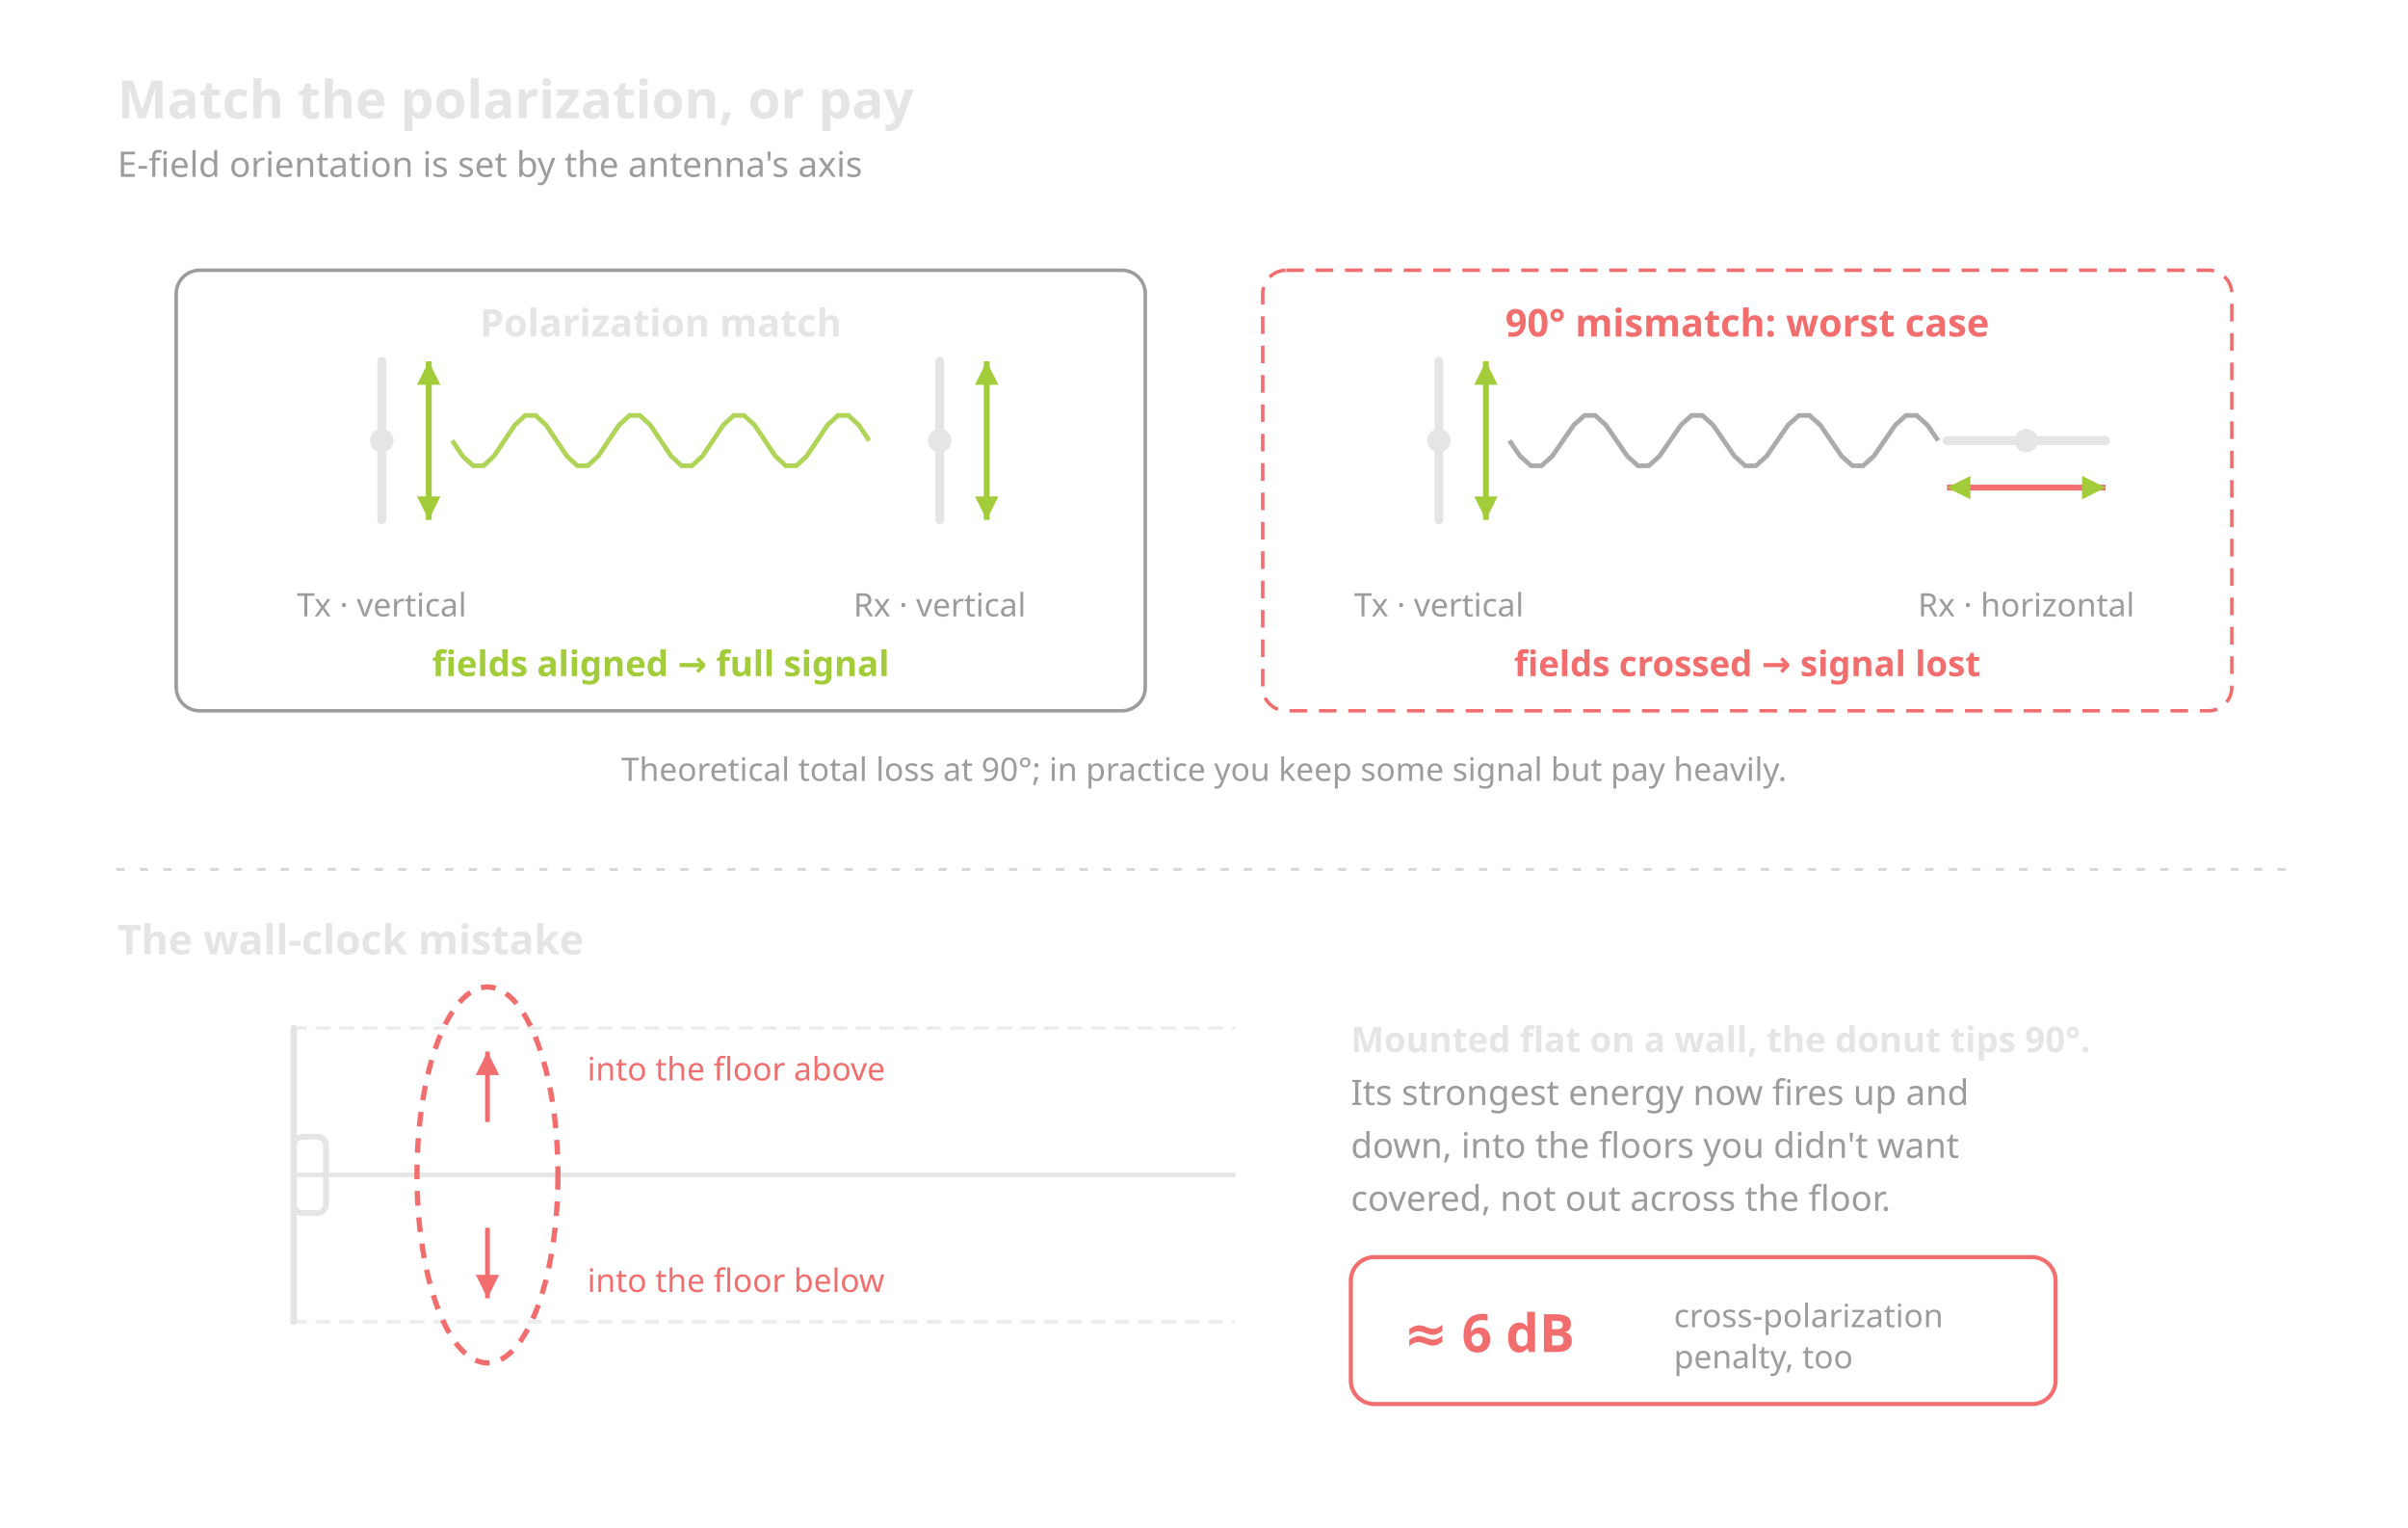
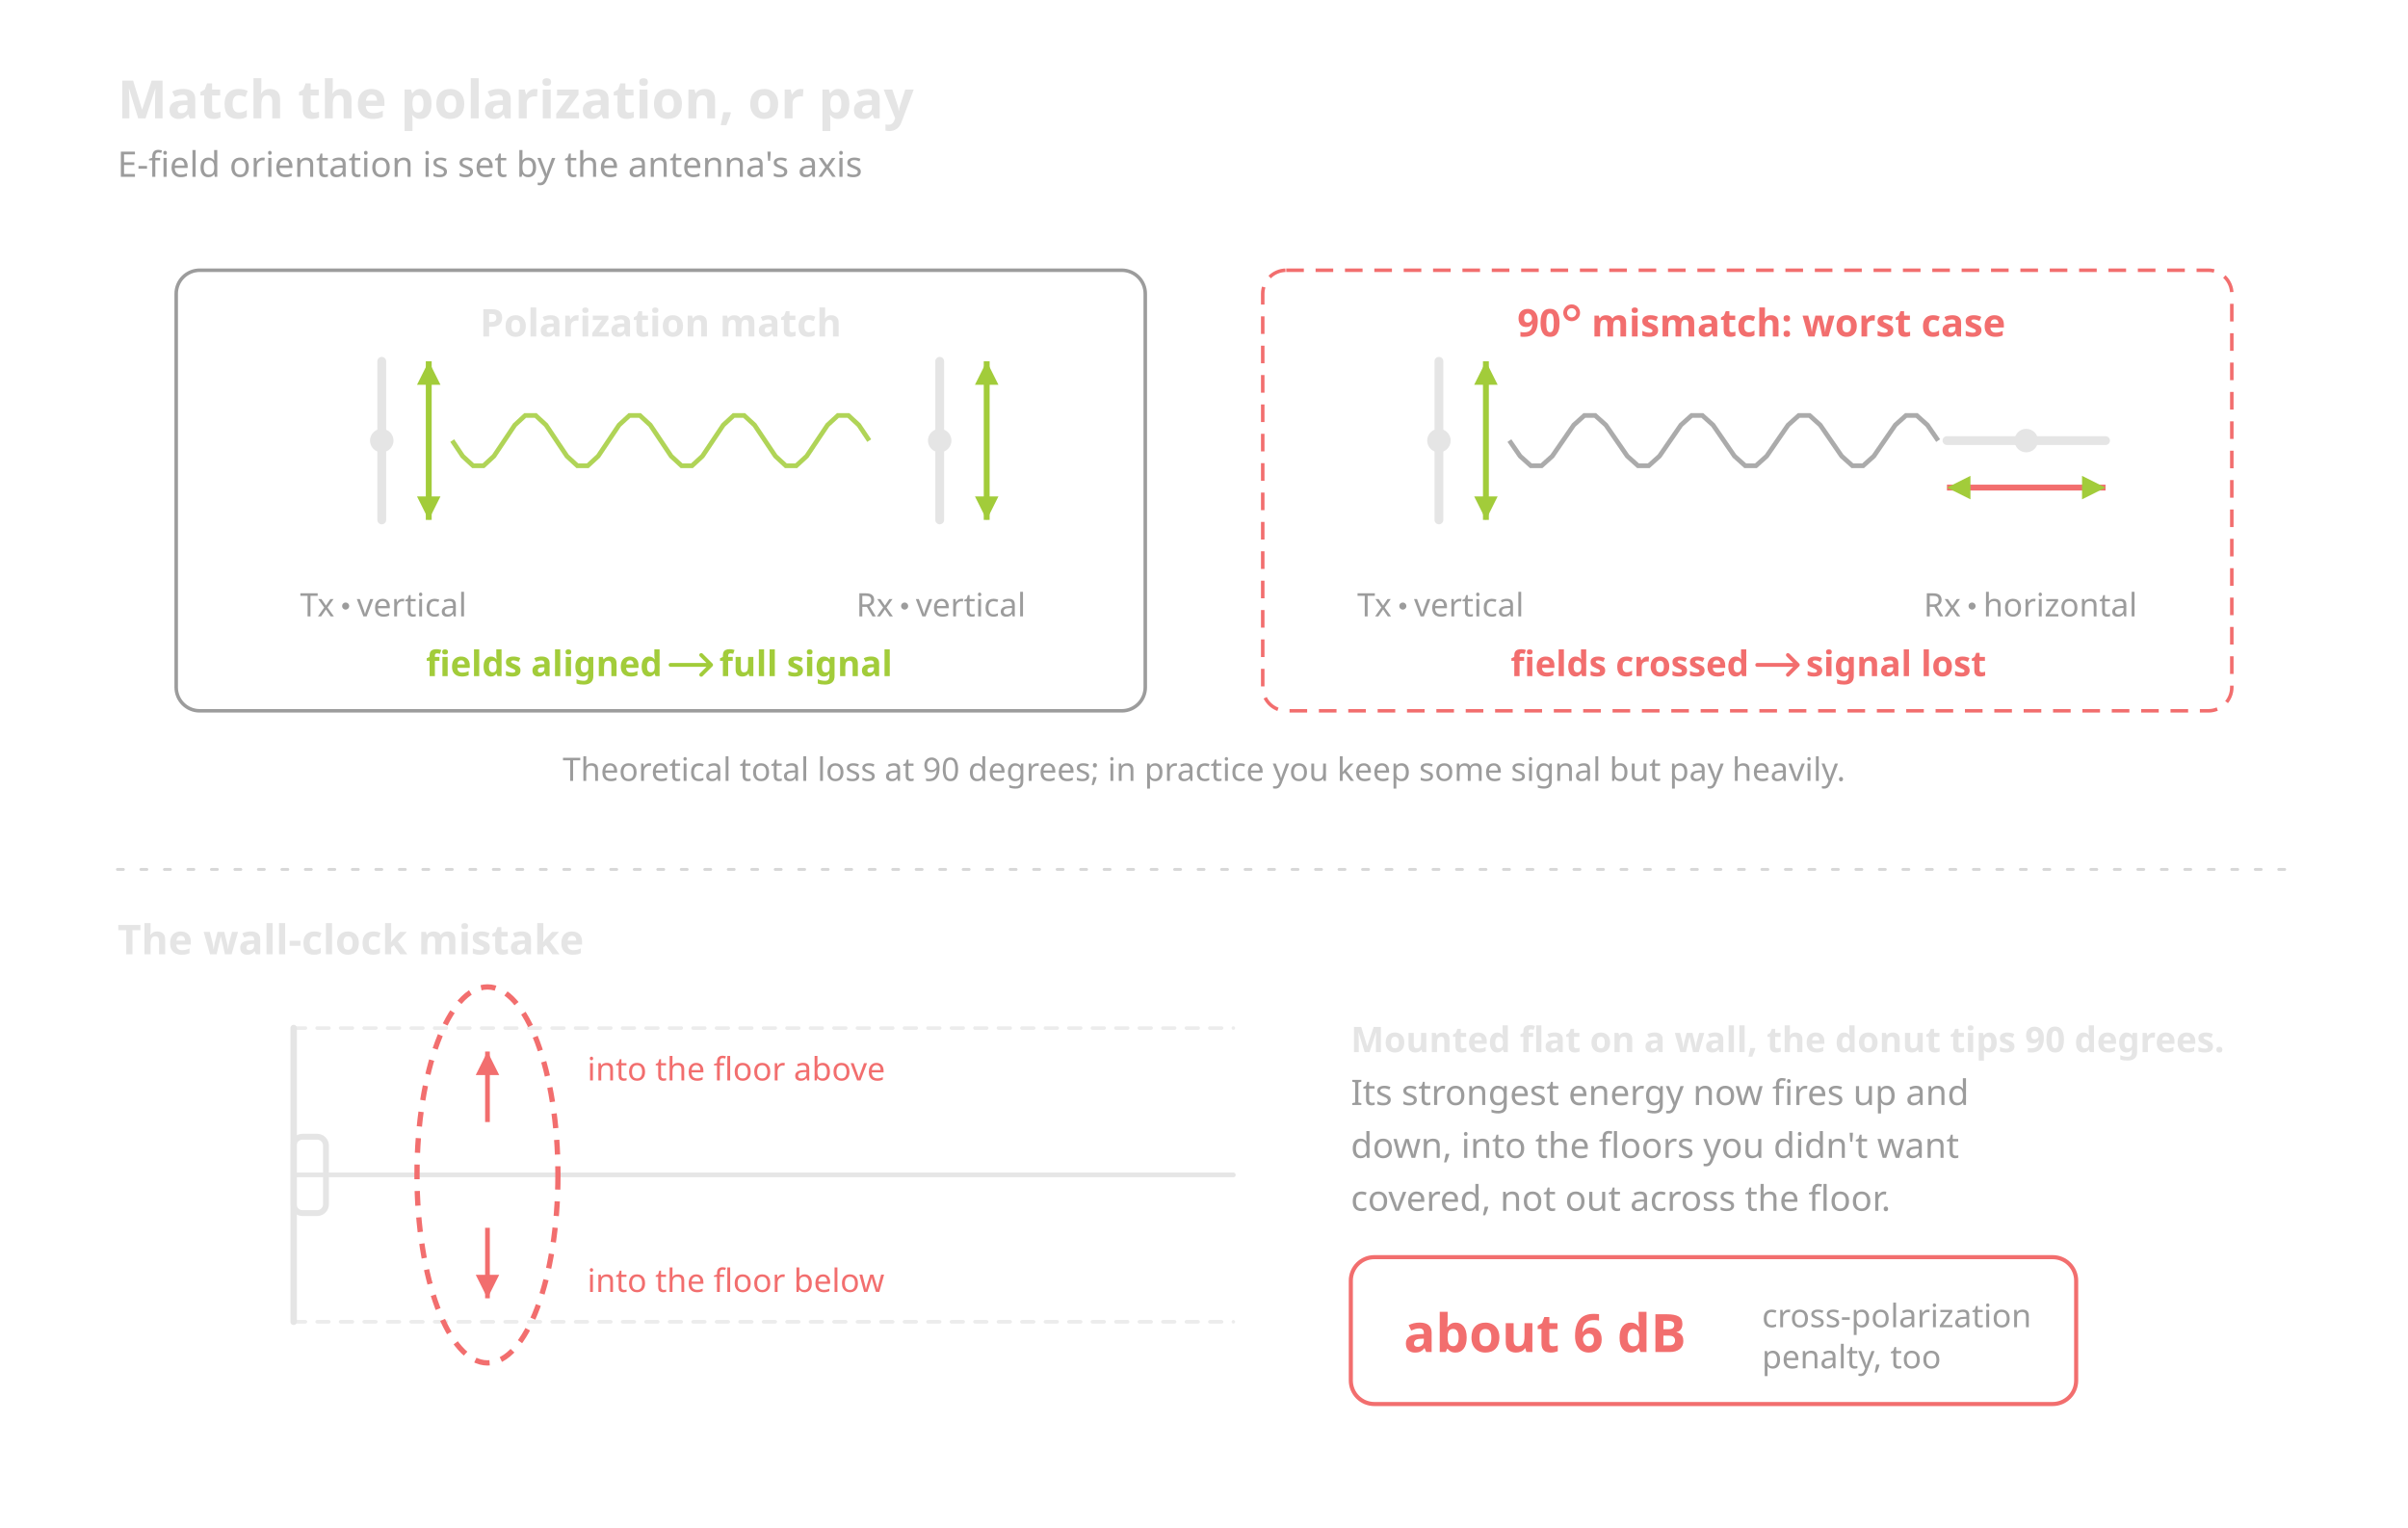
<svg xmlns="http://www.w3.org/2000/svg" viewBox="0 0 820 520" width="820" height="520" role="img" aria-label="Polarization: matched vertical-to-vertical antennas pass full signal; a 90-degree mismatch (vertical to horizontal) is the worst case with crossed fields; and a wall-clock-mounted AP tips the donut so its strongest energy fires into the floors above and below with a roughly 6 dB cross-polarization penalty">
  <defs>
  </defs>
  <text x="40" y="40.3" font-family="IBM Plex Sans" font-size="18" fill="#E5E5E5" text-anchor="start" font-weight="700" letter-spacing="0">Match the polarization, or pay</text>
  <text x="40" y="60.2" font-family="IBM Plex Sans" font-size="12" fill="#9C9C9C" text-anchor="start" font-weight="400" letter-spacing="0">E-field orientation is set by the antenna's axis</text>
  <rect x="60" y="92" width="330" height="150" rx="8" stroke="#9C9C9C" stroke-width="1.2" fill="none" />
  <text x="225" y="114.55" font-family="IBM Plex Sans" font-size="13" fill="#E5E5E5" text-anchor="middle" font-weight="600" letter-spacing="0">Polarization match</text>
  <line x1="130" y1="177" x2="130" y2="123" stroke="#E5E5E5" stroke-width="3" stroke-linecap="round" opacity="1" />
  <circle cx="130" cy="150" r="3" stroke="#E5E5E5" stroke-width="2" fill="#E5E5E5" opacity="1" />
  <line x1="146" y1="177" x2="146" y2="123" stroke="#A2CC3A" stroke-width="2" />
  <line x1="320" y1="177" x2="320" y2="123" stroke="#E5E5E5" stroke-width="3" stroke-linecap="round" opacity="1" />
  <circle cx="320" cy="150" r="3" stroke="#E5E5E5" stroke-width="2" fill="#E5E5E5" opacity="1" />
  <line x1="336" y1="177" x2="336" y2="123" stroke="#A2CC3A" stroke-width="2" />
  <path d="M154 150 L154 150 L157.55 155.29 L161.1 158.56 L164.65 158.56 L168.2 155.29 L171.75 150 L175.3 144.71 L178.85 141.44 L182.4 141.44 L185.95 144.71 L189.5 150 L193.05 155.29 L196.6 158.56 L200.15 158.56 L203.7 155.29 L207.25 150 L210.8 144.71 L214.35 141.44 L217.9 141.44 L221.45 144.71 L225 150 L228.55 155.29 L232.1 158.56 L235.65 158.56 L239.2 155.29 L242.75 150 L246.3 144.71 L249.85 141.44 L253.4 141.44 L256.95 144.71 L260.5 150 L264.05 155.29 L267.6 158.56 L271.15 158.56 L274.7 155.29 L278.25 150 L281.8 144.71 L285.35 141.44 L288.9 141.44 L292.45 144.71 L296 150" stroke="#A2CC3A" stroke-width="1.6" fill="none" opacity="0.85" />
-   <text x="130" y="209.85" font-family="IBM Plex Sans" font-size="11" fill="#9C9C9C" text-anchor="middle" font-weight="400" letter-spacing="0">Tx · vertical</text>
-   <text x="320" y="209.85" font-family="IBM Plex Sans" font-size="11" fill="#9C9C9C" text-anchor="middle" font-weight="400" letter-spacing="0">Rx · vertical</text>
-   <text x="225" y="230.2" font-family="IBM Plex Sans" font-size="12" fill="#A2CC3A" text-anchor="middle" font-weight="600" letter-spacing="0">fields aligned → full signal</text>
+   <text x="113.89" y="209.85" font-family="IBM Plex Sans" font-size="11" fill="#9C9C9C" text-anchor="end" font-weight="400" letter-spacing="0">Tx</text>
+   <circle cx="117.70" cy="206.33" r="1.21" fill="#9C9C9C" />
+   <text x="121.51" y="209.85" font-family="IBM Plex Sans" font-size="11" fill="#9C9C9C" text-anchor="start" font-weight="400" letter-spacing="0">vertical</text>
+   <text x="304.24" y="209.85" font-family="IBM Plex Sans" font-size="11" fill="#9C9C9C" text-anchor="end" font-weight="400" letter-spacing="0">Rx</text>
+   <circle cx="308.05" cy="206.33" r="1.21" fill="#9C9C9C" />
+   <text x="311.86" y="209.85" font-family="IBM Plex Sans" font-size="11" fill="#9C9C9C" text-anchor="start" font-weight="400" letter-spacing="0">vertical</text>
+   <text x="225.55" y="230.2" font-family="IBM Plex Sans" font-size="12" fill="#A2CC3A" text-anchor="end" font-weight="600" letter-spacing="0">fields aligned</text>
+   <path d="M228.35 226.36H242.15M238.79 223.00L242.15 226.36L238.79 229.72" fill="none" stroke="#A2CC3A" stroke-width="1.32" stroke-linecap="round" stroke-linejoin="round" />
+   <text x="244.95" y="230.2" font-family="IBM Plex Sans" font-size="12" fill="#A2CC3A" text-anchor="start" font-weight="600" letter-spacing="0">full signal</text>
  <rect x="430" y="92" width="330" height="150" rx="8" stroke="#F26E6E" stroke-width="1.2" fill="none" stroke-dasharray="6 4" />
-   <text x="595" y="114.55" font-family="IBM Plex Sans" font-size="13" fill="#F26E6E" text-anchor="middle" font-weight="600" letter-spacing="0">90° mismatch: worst case</text>
+   <text x="531.56" y="114.55" font-family="IBM Plex Sans" font-size="13" fill="#F26E6E" text-anchor="end" font-weight="600" letter-spacing="0">90</text>
+   <circle cx="535.20" cy="106.49" r="2.21" fill="none" stroke="#F26E6E" stroke-width="1.3" />
+   <text x="541.94" y="114.55" font-family="IBM Plex Sans" font-size="13" fill="#F26E6E" text-anchor="start" font-weight="600" letter-spacing="0">mismatch: worst case</text>
  <line x1="490" y1="177" x2="490" y2="123" stroke="#E5E5E5" stroke-width="3" stroke-linecap="round" opacity="1" />
  <circle cx="490" cy="150" r="3" stroke="#E5E5E5" stroke-width="2" fill="#E5E5E5" opacity="1" />
  <line x1="506" y1="177" x2="506" y2="123" stroke="#A2CC3A" stroke-width="2" />
  <line x1="663" y1="150" x2="717" y2="150" stroke="#E5E5E5" stroke-width="3" stroke-linecap="round" opacity="1" />
  <circle cx="690" cy="150" r="3" stroke="#E5E5E5" stroke-width="2" fill="#E5E5E5" opacity="1" />
  <line x1="663" y1="166" x2="717" y2="166" stroke="#F26E6E" stroke-width="2" />
  <path d="M514 150 L514 150 L517.65 155.29 L521.3 158.56 L524.95 158.56 L528.6 155.29 L532.25 150 L535.9 144.71 L539.55 141.44 L543.2 141.44 L546.85 144.71 L550.5 150 L554.15 155.29 L557.8 158.56 L561.45 158.56 L565.1 155.29 L568.75 150 L572.4 144.71 L576.05 141.44 L579.7 141.44 L583.35 144.71 L587 150 L590.65 155.29 L594.3 158.56 L597.95 158.56 L601.6 155.29 L605.25 150 L608.9 144.71 L612.55 141.44 L616.2 141.44 L619.85 144.71 L623.5 150 L627.15 155.29 L630.8 158.56 L634.45 158.56 L638.1 155.29 L641.75 150 L645.4 144.71 L649.05 141.44 L652.7 141.44 L656.35 144.71 L660 150" stroke="#9C9C9C" stroke-width="1.6" fill="none" opacity="0.85" />
-   <text x="490" y="209.85" font-family="IBM Plex Sans" font-size="11" fill="#9C9C9C" text-anchor="middle" font-weight="400" letter-spacing="0">Tx · vertical</text>
-   <text x="690" y="209.85" font-family="IBM Plex Sans" font-size="11" fill="#9C9C9C" text-anchor="middle" font-weight="400" letter-spacing="0">Rx · horizontal</text>
-   <text x="595" y="230.2" font-family="IBM Plex Sans" font-size="12" fill="#F26E6E" text-anchor="middle" font-weight="600" letter-spacing="0">fields crossed → signal lost</text>
-   <text x="410" y="265.85" font-family="IBM Plex Sans" font-size="11" fill="#9C9C9C" text-anchor="middle" font-weight="400" letter-spacing="0">Theoretical total loss at 90°; in practice you keep some signal but pay heavily.</text>
+   <text x="473.89" y="209.85" font-family="IBM Plex Sans" font-size="11" fill="#9C9C9C" text-anchor="end" font-weight="400" letter-spacing="0">Tx</text>
+   <circle cx="477.70" cy="206.33" r="1.21" fill="#9C9C9C" />
+   <text x="481.51" y="209.85" font-family="IBM Plex Sans" font-size="11" fill="#9C9C9C" text-anchor="start" font-weight="400" letter-spacing="0">vertical</text>
+   <text x="667.74" y="209.85" font-family="IBM Plex Sans" font-size="11" fill="#9C9C9C" text-anchor="end" font-weight="400" letter-spacing="0">Rx</text>
+   <circle cx="671.55" cy="206.33" r="1.21" fill="#9C9C9C" />
+   <text x="675.36" y="209.85" font-family="IBM Plex Sans" font-size="11" fill="#9C9C9C" text-anchor="start" font-weight="400" letter-spacing="0">horizontal</text>
+   <text x="595.60" y="230.2" font-family="IBM Plex Sans" font-size="12" fill="#F26E6E" text-anchor="end" font-weight="600" letter-spacing="0">fields crossed</text>
+   <path d="M598.40 226.36H612.20M608.84 223.00L612.20 226.36L608.84 229.72" fill="none" stroke="#F26E6E" stroke-width="1.32" stroke-linecap="round" stroke-linejoin="round" />
+   <text x="615.00" y="230.2" font-family="IBM Plex Sans" font-size="12" fill="#F26E6E" text-anchor="start" font-weight="600" letter-spacing="0">signal lost</text>
+   <text x="410" y="265.85" font-family="IBM Plex Sans" font-size="11" fill="#9C9C9C" text-anchor="middle" font-weight="400" letter-spacing="0">Theoretical total loss at 90 degrees; in practice you keep some signal but pay heavily.</text>
  <line x1="40" y1="296" x2="780" y2="296" stroke="#9C9C9C" stroke-width="1" stroke-linecap="round" stroke-dasharray="2 6" opacity="0.4" />
  <text x="40" y="324.9" font-family="IBM Plex Sans" font-size="14" fill="#E5E5E5" text-anchor="start" font-weight="700" letter-spacing="0">The wall-clock mistake</text>
  <line x1="100" y1="350" x2="420" y2="350" stroke="#E5E5E5" stroke-width="1.2" stroke-linecap="round" stroke-dasharray="4 4" opacity="0.75" />
  <line x1="100" y1="400" x2="420" y2="400" stroke="#E5E5E5" stroke-width="1.6" stroke-linecap="round" opacity="0.95" />
  <line x1="100" y1="450" x2="420" y2="450" stroke="#E5E5E5" stroke-width="1.2" stroke-linecap="round" stroke-dasharray="4 4" opacity="0.75" />
  <line x1="100" y1="350" x2="100" y2="450" stroke="#E5E5E5" stroke-width="2.2" stroke-linecap="round" opacity="1" />
  <rect x="100" y="387" width="11" height="26" rx="3" stroke="#E5E5E5" stroke-width="2" fill="none" />
  <ellipse cx="166" cy="400" rx="24" ry="64" stroke="#F26E6E" stroke-width="1.8" fill="none" stroke-dasharray="5 4" />
  <line x1="166" y1="382" x2="166" y2="358" stroke="#F26E6E" stroke-width="1.6" />
  <line x1="166" y1="418" x2="166" y2="442" stroke="#F26E6E" stroke-width="1.6" />
  <text x="200" y="367.85" font-family="IBM Plex Sans" font-size="11" fill="#F26E6E" text-anchor="start" font-weight="400" letter-spacing="0">into the floor above</text>
  <text x="200" y="439.85" font-family="IBM Plex Sans" font-size="11" fill="#F26E6E" text-anchor="start" font-weight="400" letter-spacing="0">into the floor below</text>
-   <text x="460" y="358.2" font-family="IBM Plex Sans" font-size="12" fill="#E5E5E5" text-anchor="start" font-weight="600" letter-spacing="0">Mounted flat on a wall, the donut tips 90°.</text>
+   <text x="460" y="358.2" font-family="IBM Plex Sans" font-size="12" fill="#E5E5E5" text-anchor="start" font-weight="600" letter-spacing="0">Mounted flat on a wall, the donut tips 90 degrees.</text>
  <text x="460" y="376.2" font-family="IBM Plex Sans" font-size="12" fill="#9C9C9C" text-anchor="start" font-weight="400" letter-spacing="0">Its strongest energy now fires up and</text>
  <text x="460" y="394.2" font-family="IBM Plex Sans" font-size="12" fill="#9C9C9C" text-anchor="start" font-weight="400" letter-spacing="0">down, into the floors you didn't want</text>
  <text x="460" y="412.2" font-family="IBM Plex Sans" font-size="12" fill="#9C9C9C" text-anchor="start" font-weight="400" letter-spacing="0">covered, not out across the floor.</text>
-   <rect x="460" y="428" width="240" height="50" rx="8" stroke="#F26E6E" stroke-width="1.4" fill="none" />
-   <text x="478" y="460.3" font-family="DM Mono" font-size="18" fill="#F26E6E" text-anchor="start" font-weight="700" letter-spacing="0">≈ 6 dB</text>
-   <text x="570" y="451.85" font-family="IBM Plex Sans" font-size="11" fill="#9C9C9C" text-anchor="start" font-weight="400" letter-spacing="0">cross-polarization</text>
-   <text x="570" y="465.85" font-family="IBM Plex Sans" font-size="11" fill="#9C9C9C" text-anchor="start" font-weight="400" letter-spacing="0">penalty, too</text>
+   <rect x="460" y="428" width="247" height="50" rx="8" stroke="#F26E6E" stroke-width="1.4" fill="none" />
+   <text x="478" y="460.3" font-family="DM Mono" font-size="18" fill="#F26E6E" text-anchor="start" font-weight="700" letter-spacing="0">about 6 dB</text>
+   <text x="600" y="451.85" font-family="IBM Plex Sans" font-size="11" fill="#9C9C9C" text-anchor="start" font-weight="400" letter-spacing="0">cross-polarization</text>
+   <text x="600" y="465.85" font-family="IBM Plex Sans" font-size="11" fill="#9C9C9C" text-anchor="start" font-weight="400" letter-spacing="0">penalty, too</text>
  <path d="M146.00 123.00 L150.00 131.00 L142.00 131.00 Z" fill="#A2CC3A" />
  <path d="M146.00 177.00 L142.00 169.00 L150.00 169.00 Z" fill="#A2CC3A" />
  <path d="M336.00 123.00 L340.00 131.00 L332.00 131.00 Z" fill="#A2CC3A" />
  <path d="M336.00 177.00 L332.00 169.00 L340.00 169.00 Z" fill="#A2CC3A" />
  <path d="M506.00 123.00 L510.00 131.00 L502.00 131.00 Z" fill="#A2CC3A" />
  <path d="M506.00 177.00 L502.00 169.00 L510.00 169.00 Z" fill="#A2CC3A" />
  <path d="M717.00 166.00 L709.00 170.00 L709.00 162.00 Z" fill="#A2CC3A" />
  <path d="M663.00 166.00 L671.00 162.00 L671.00 170.00 Z" fill="#A2CC3A" />
  <path d="M166.00 358.00 L170.00 366.00 L162.00 366.00 Z" fill="#F26E6E" />
  <path d="M166.00 442.00 L162.00 434.00 L170.00 434.00 Z" fill="#F26E6E" />
</svg>
